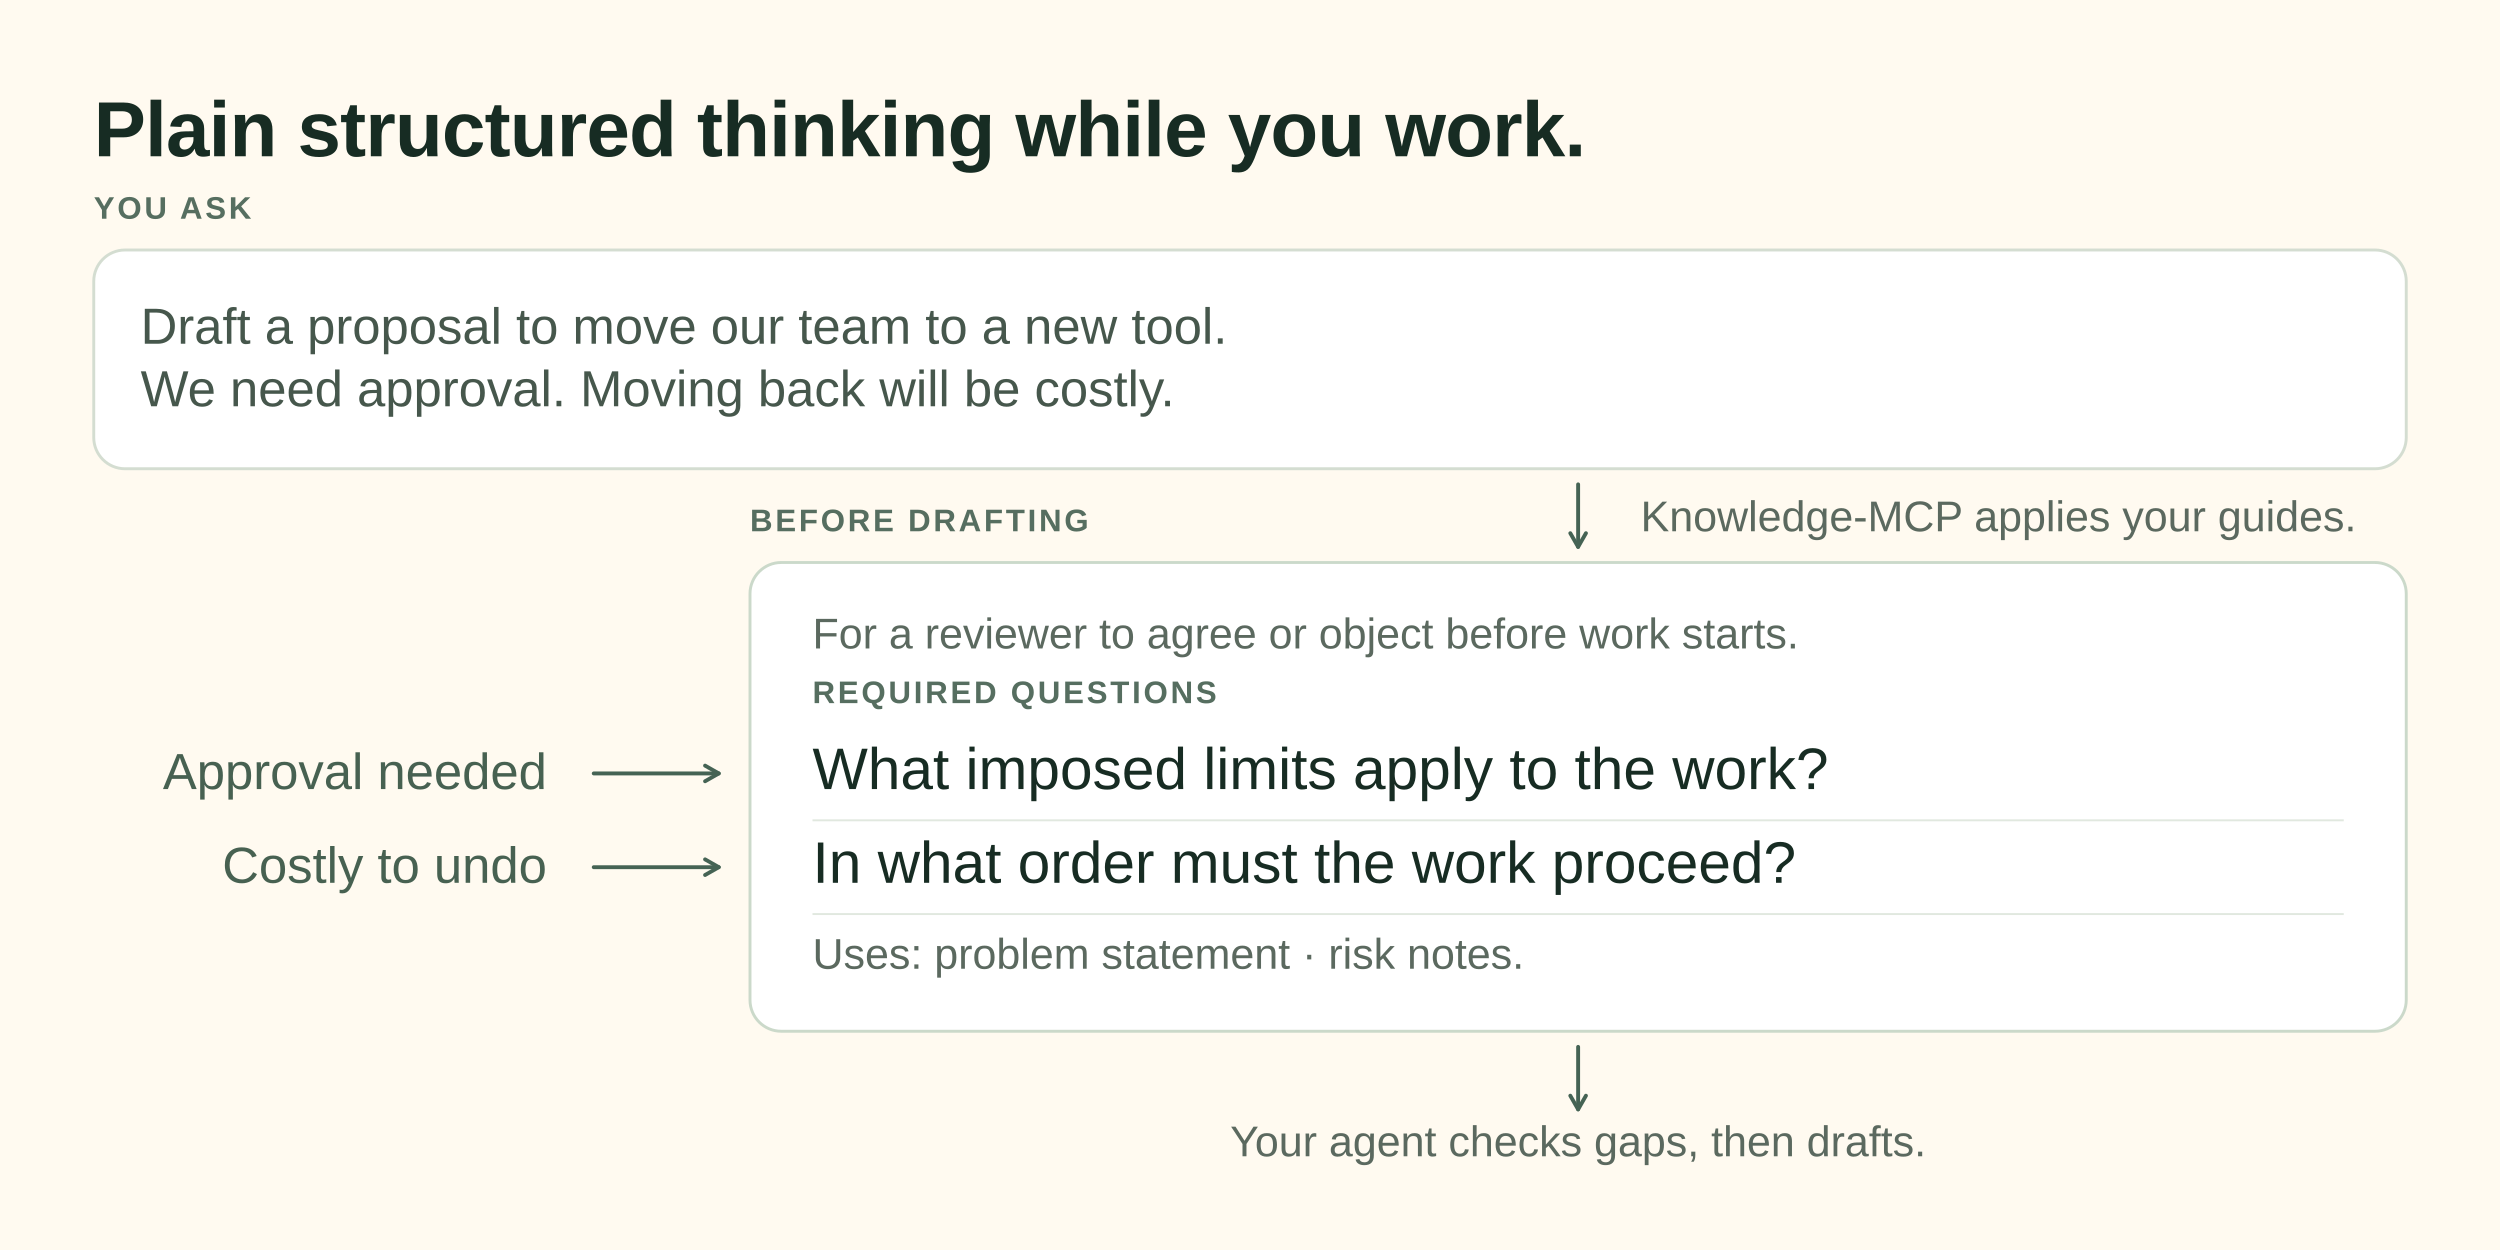
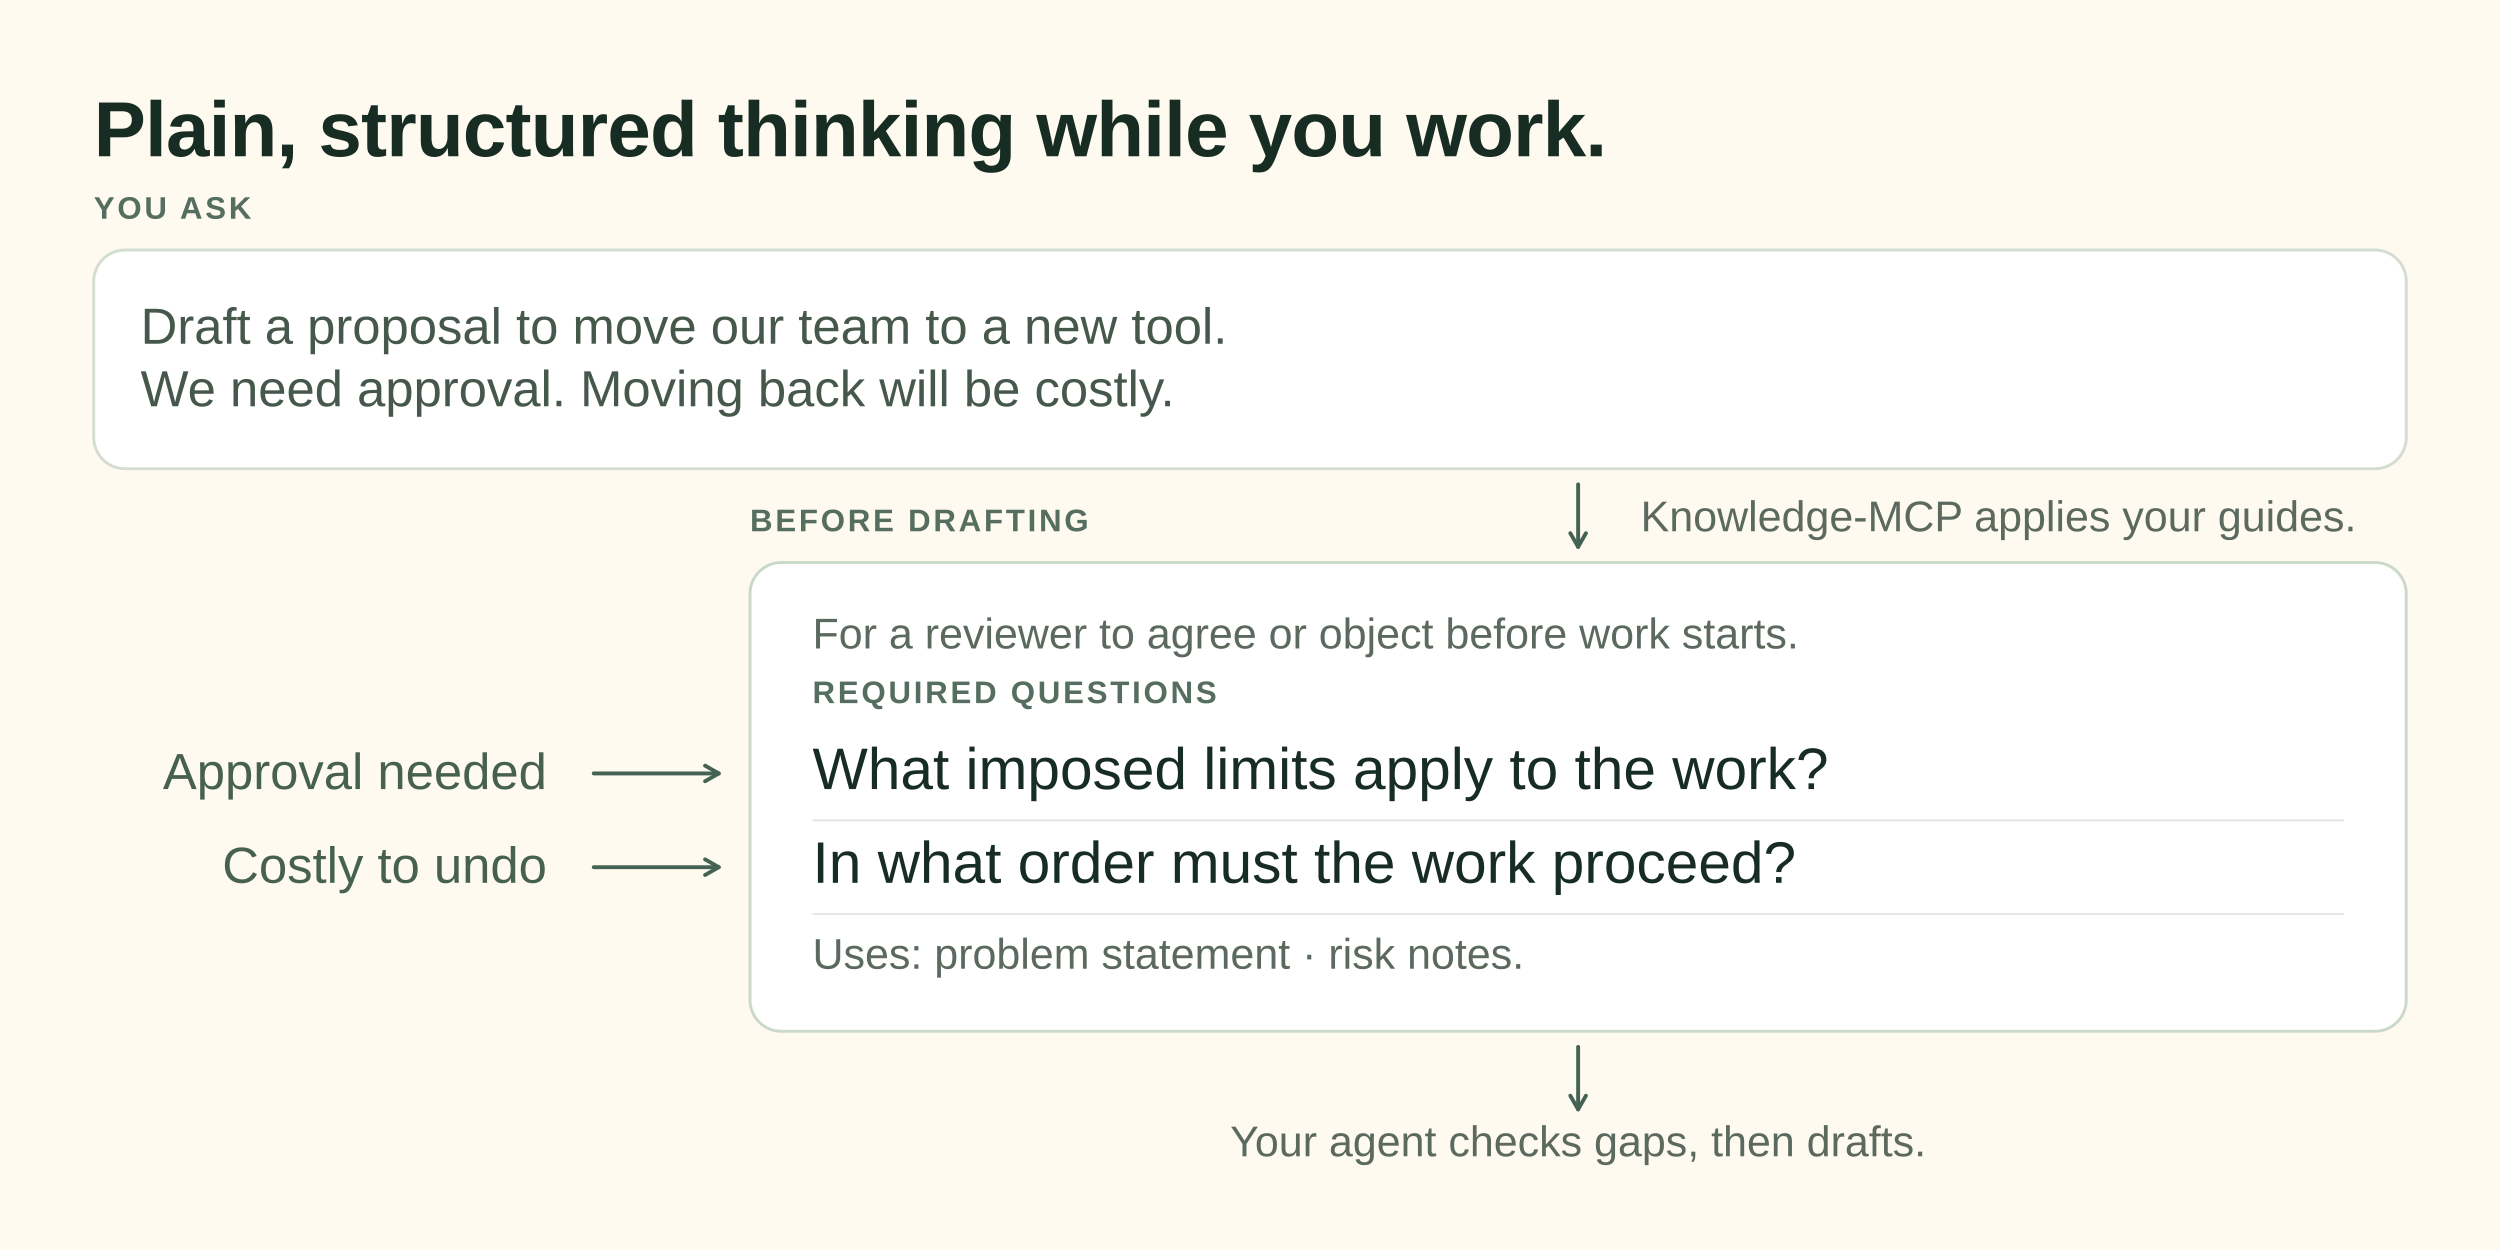
<svg xmlns="http://www.w3.org/2000/svg" width="1280" height="640" viewBox="0 0 1280 640" role="img" aria-labelledby="title description">
  <defs>
    <marker id="arrow" markerWidth="12" markerHeight="12" refX="9" refY="6" orient="auto" markerUnits="userSpaceOnUse">
      <path d="M 2 2 L 9 6 L 2 10" fill="none" stroke="#456354" stroke-width="2" stroke-linecap="round" stroke-linejoin="round" />
    </marker>
  </defs>
  <style>
  text { font-family: -apple-system, BlinkMacSystemFont, 'Segoe UI', Arial, sans-serif; fill: #172c23; }
  .title { font-size: 40px; font-weight: 700; letter-spacing: -.4px; }
  .request { font-size: 26px; font-weight: 400; fill: #46574c; }
  .question { font-size: 30px; font-weight: 500; }
  .label { font-size: 16px; font-weight: 600; letter-spacing: 1.4px; fill: #566e60; }
  .condition { font-size: 26px; font-weight: 400; fill: #476151; }
  .detail { font-size: 22px; font-weight: 400; fill: #5b695f; }
  .arrow { fill: none; stroke: #456354; stroke-width: 2; marker-end: url(#arrow); stroke-linecap: round; stroke-linejoin: round; }
  .rule { fill: none; stroke: #e1e8df; stroke-width: 1; }
</style>
  <rect width="1280" height="640" fill="#fffaf0" />
-   <text x="48" y="80" class="title">Plain structured thinking while you work.</text>
+   <text x="48" y="80" class="title">Plain, structured thinking while you work.</text>
  <text x="48" y="112" class="label">YOU ASK</text>
  <rect x="48" y="128" width="1184" height="112" rx="16" fill="#ffffff" stroke="#d4ddd1" stroke-width="1.5" />
  <text x="72" y="176" class="request">Draft a proposal to move our team to a new tool.</text>
  <text x="72" y="208" class="request">We need approval. Moving back will be costly.</text>
  <path class="arrow" d="M 808 248 V 280" />
  <text x="840" y="272" class="detail">Knowledge-MCP applies your guides.</text>
  <text x="384" y="272" class="label">BEFORE DRAFTING</text>
  <rect x="384" y="288" width="848" height="240" rx="16" fill="#ffffff" stroke="#cbd9ca" stroke-width="1.5" />
  <text x="416" y="332" class="detail">For a reviewer to agree or object before work starts.</text>
  <text x="416" y="360" class="label">REQUIRED QUESTIONS</text>
  <text x="280" y="404" class="condition" text-anchor="end">Approval needed</text>
  <path class="arrow" d="M 304 396 H 368" />
  <text x="416" y="404" class="question">What imposed limits apply to the work?</text>
  <path class="rule" d="M 416 420 H 1200" />
  <text x="280" y="452" class="condition" text-anchor="end">Costly to undo</text>
  <path class="arrow" d="M 304 444 H 368" />
  <text x="416" y="452" class="question">In what order must the work proceed?</text>
  <path class="rule" d="M 416 468 H 1200" />
  <text x="416" y="496" class="detail">Uses: problem statement · risk notes.</text>
  <path class="arrow" d="M 808 536 V 568" />
  <text x="808" y="592" class="detail" text-anchor="middle">Your agent checks gaps, then drafts.</text>
</svg>
